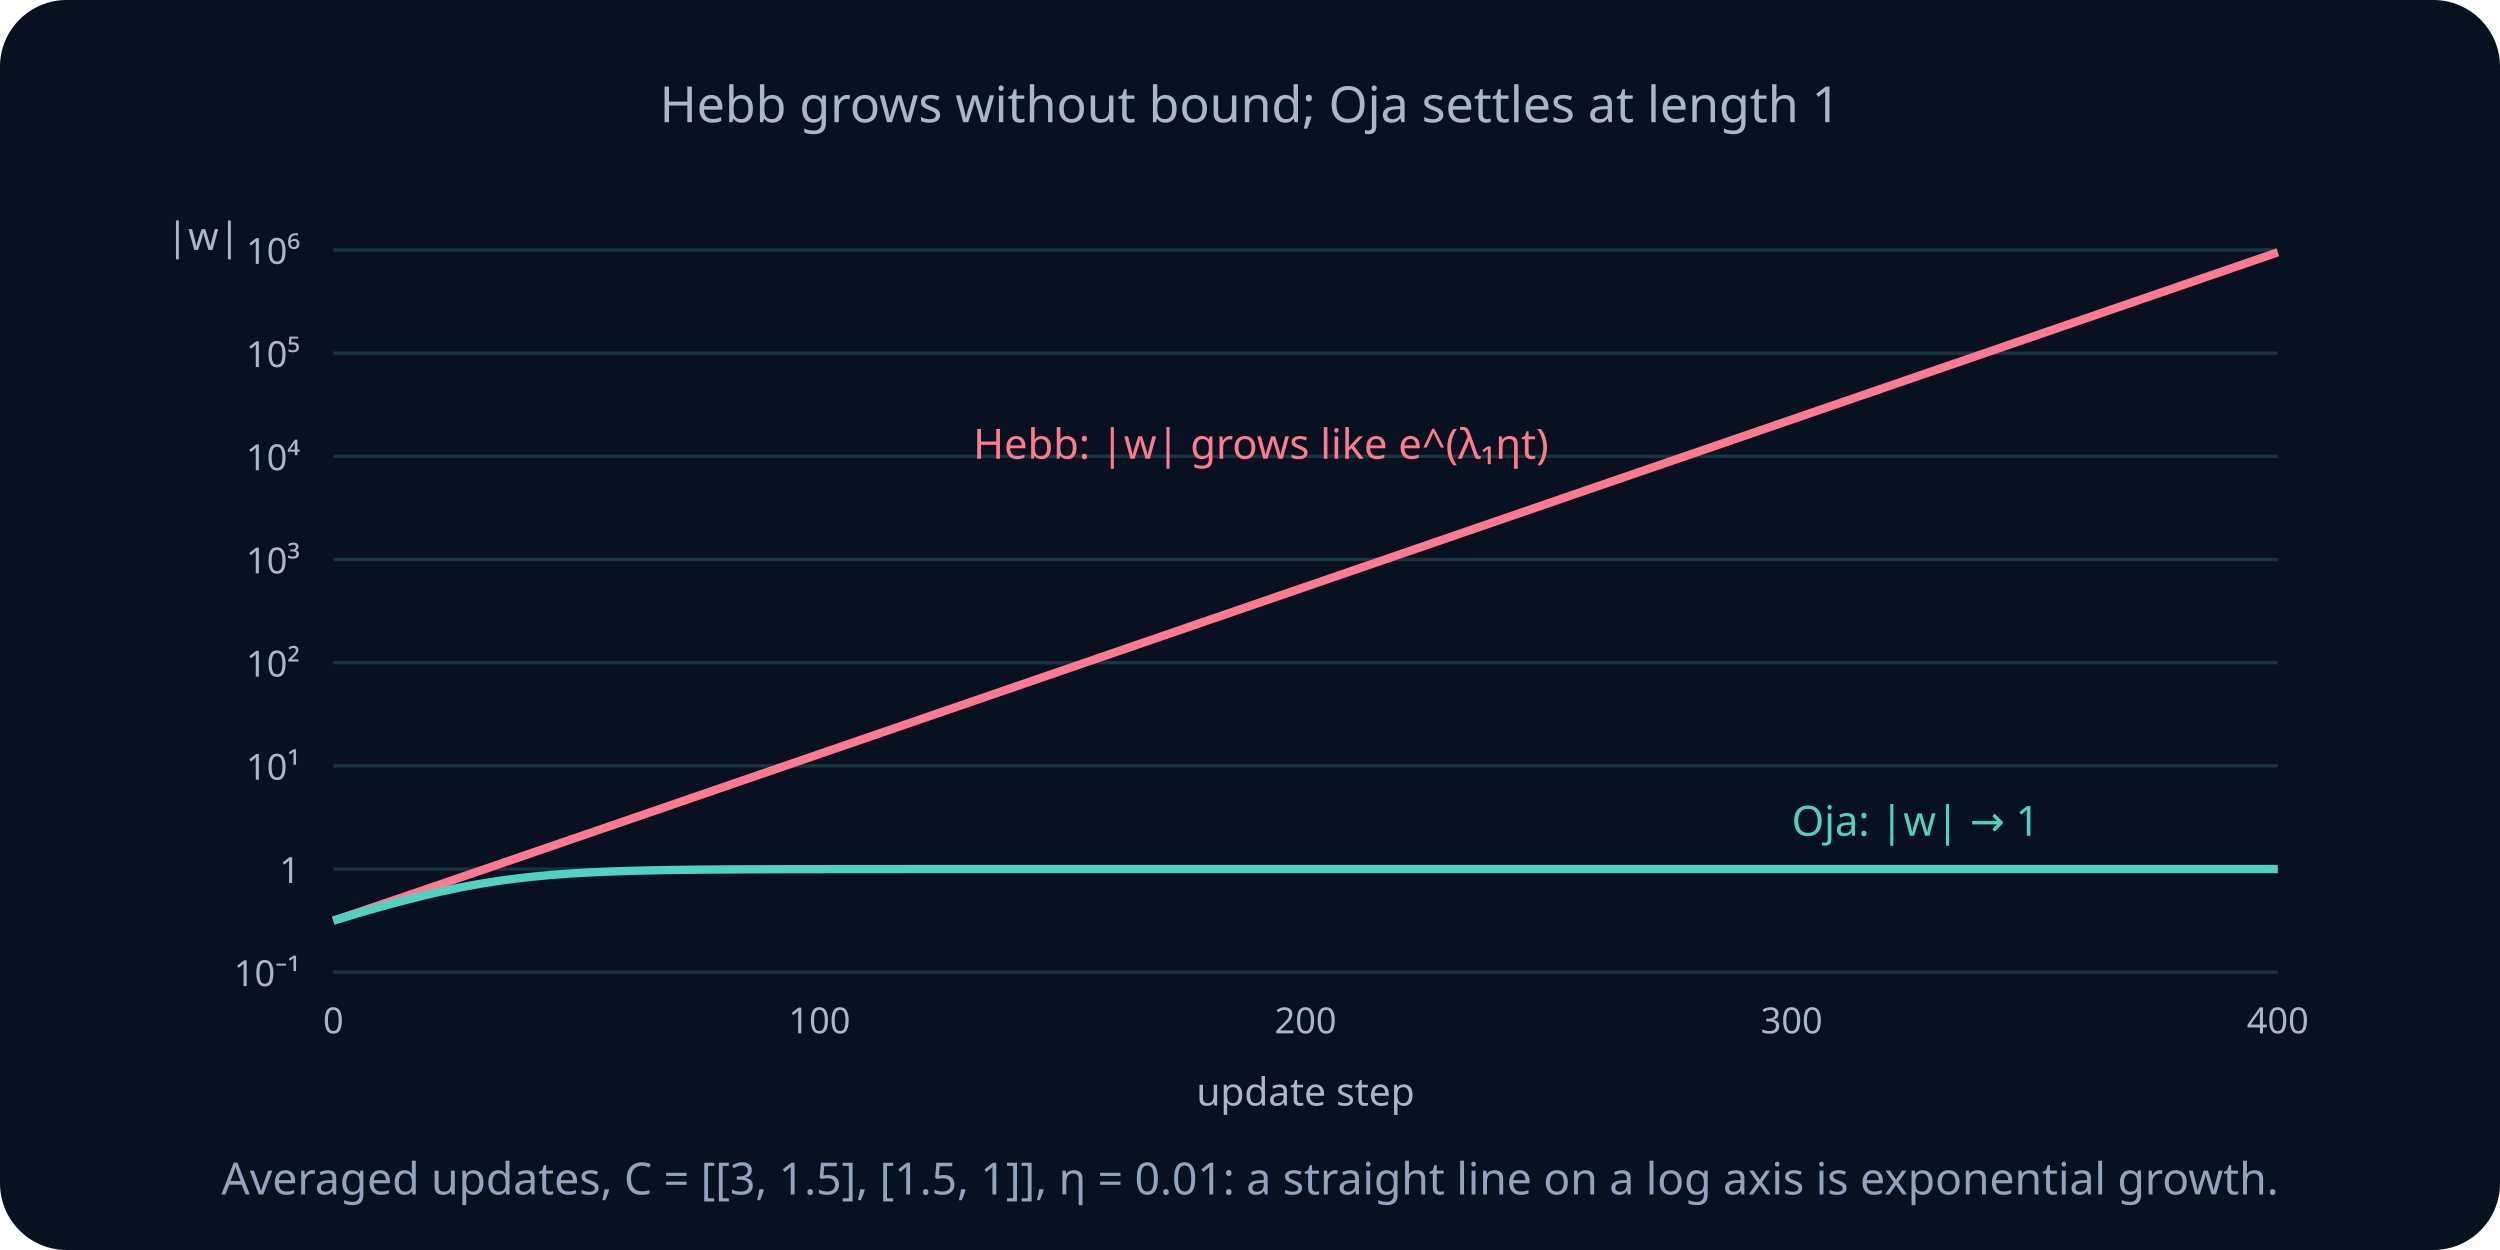
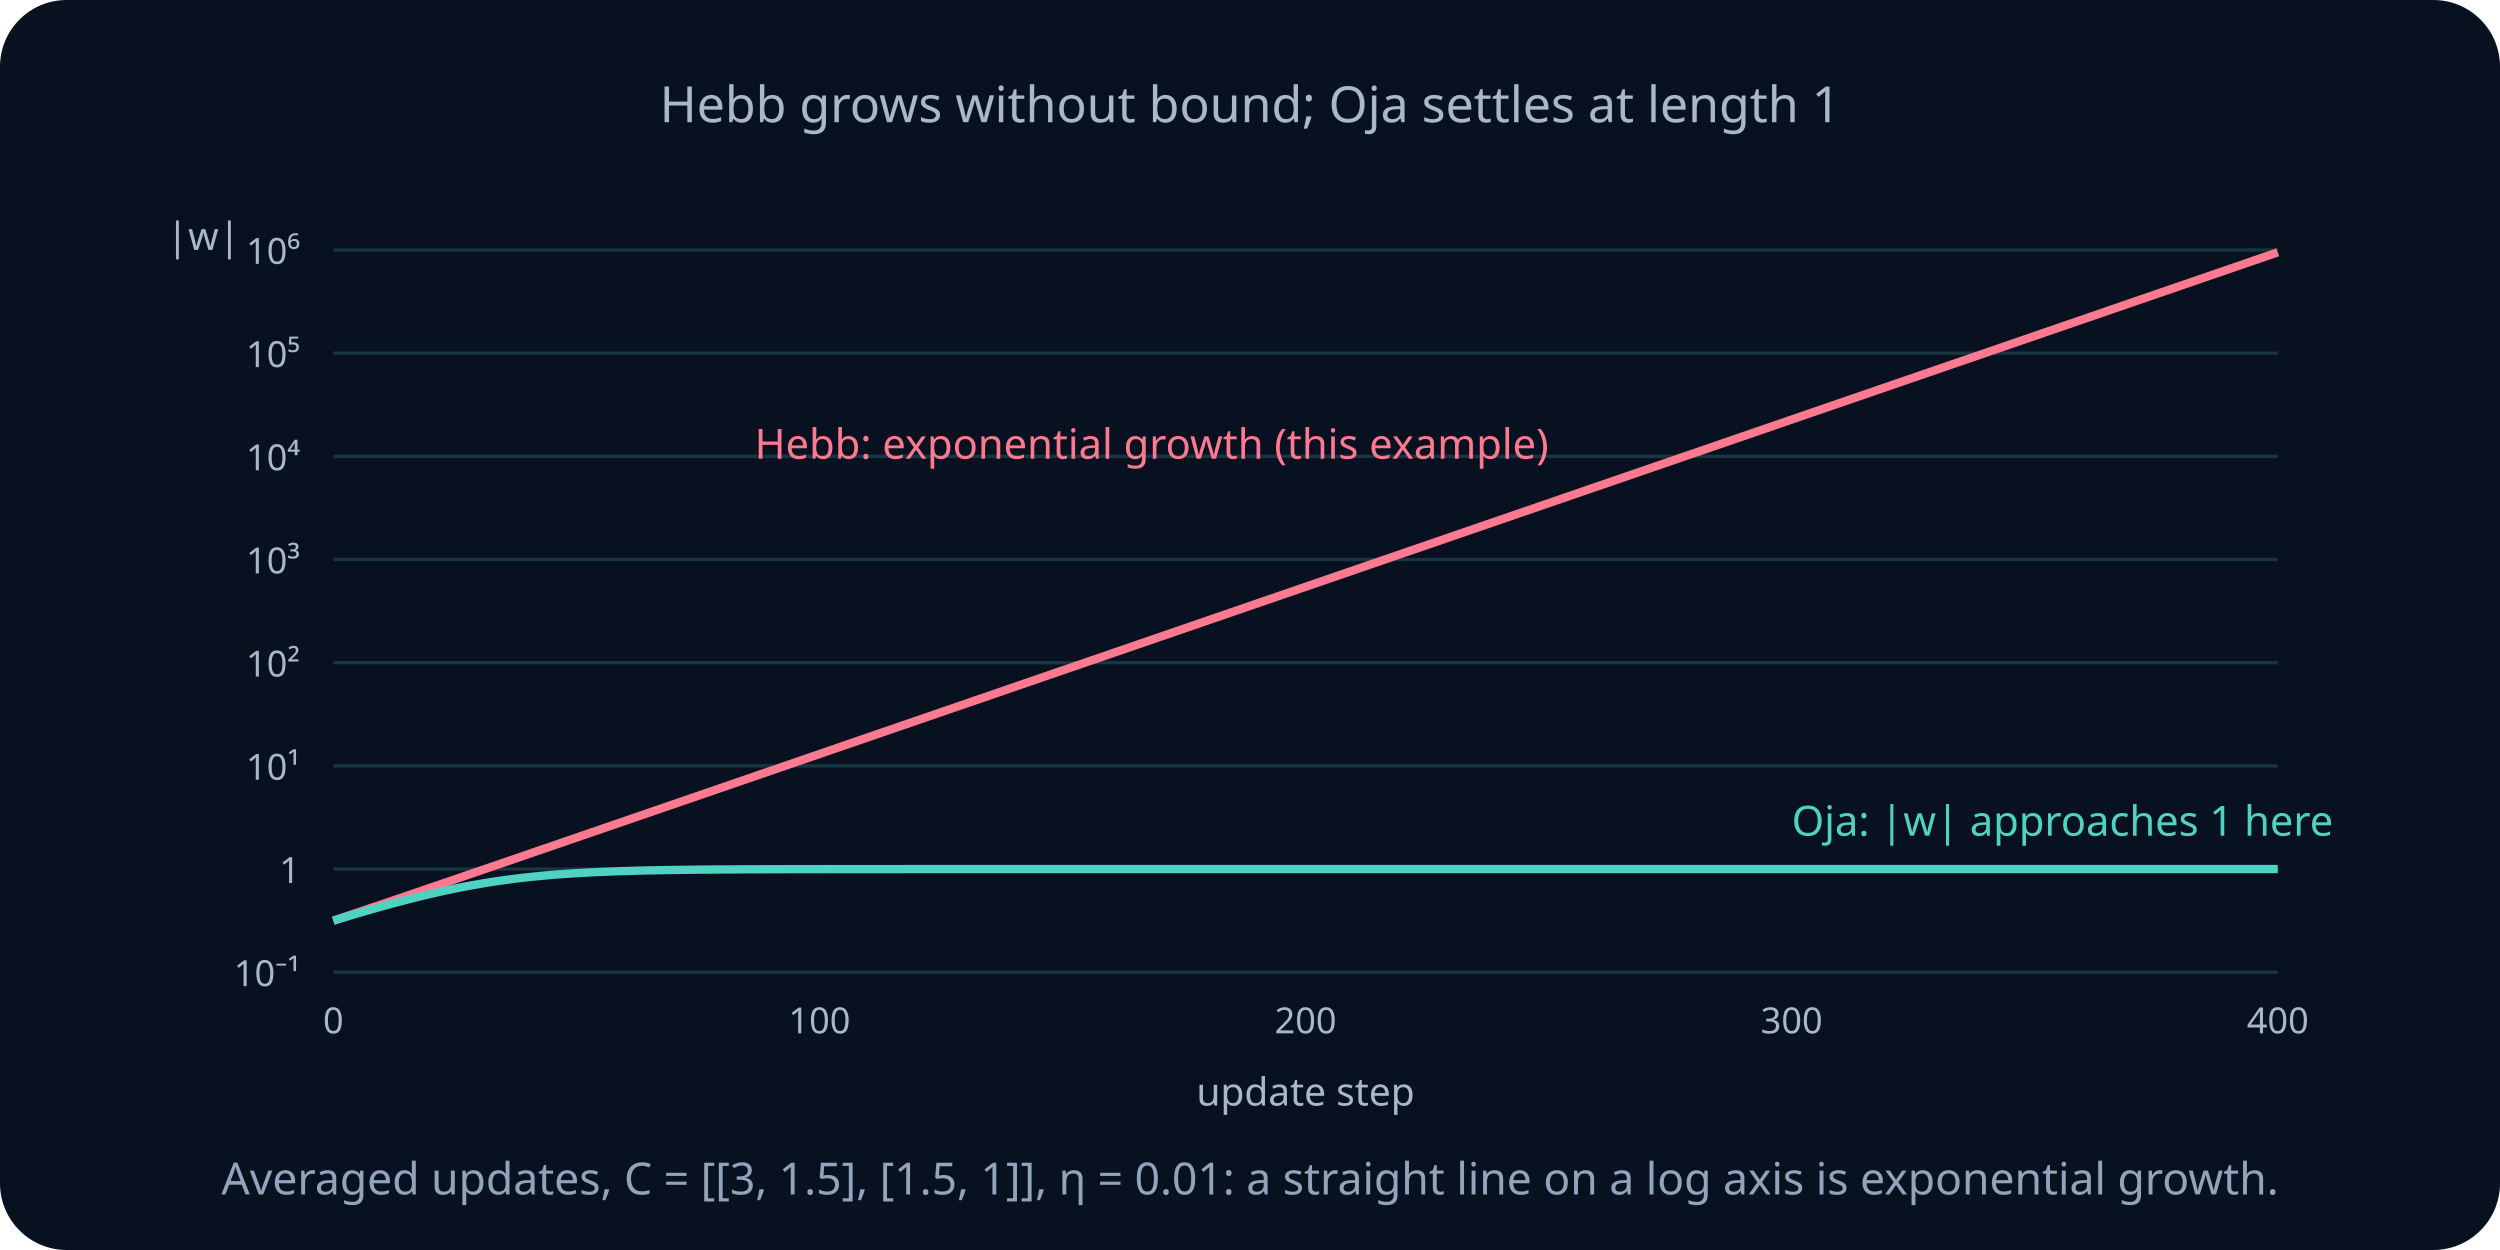
<svg xmlns="http://www.w3.org/2000/svg" width="900" height="450" viewBox="0 0 900 450" role="img" aria-labelledby="nn01-hvo-title nn01-hvo-desc">
  <rect width="900" height="450" rx="24" fill="#08111f" />
  <text x="450" y="44" fill="#a8b7ca" font-family="system-ui" font-size="18" text-anchor="middle">Hebb grows without bound; Oja settles at length 1</text>
  <path d="M120 350H820" stroke="#173641" stroke-width="1.2" fill="none" />
  <text x="108" y="355" fill="#a8b7ca" font-family="system-ui" font-size="13" text-anchor="end">10⁻¹</text>
  <path d="M120 312.86H820" stroke="#173641" stroke-width="1.2" fill="none" />
  <text x="108" y="317.86" fill="#a8b7ca" font-family="system-ui" font-size="13" text-anchor="end">1</text>
  <path d="M120 275.71H820" stroke="#173641" stroke-width="1.2" fill="none" />
  <text x="108" y="280.71" fill="#a8b7ca" font-family="system-ui" font-size="13" text-anchor="end">10¹</text>
  <path d="M120 238.57H820" stroke="#173641" stroke-width="1.2" fill="none" />
  <text x="108" y="243.57" fill="#a8b7ca" font-family="system-ui" font-size="13" text-anchor="end">10²</text>
  <path d="M120 201.43H820" stroke="#173641" stroke-width="1.2" fill="none" />
  <text x="108" y="206.43" fill="#a8b7ca" font-family="system-ui" font-size="13" text-anchor="end">10³</text>
  <path d="M120 164.29H820" stroke="#173641" stroke-width="1.2" fill="none" />
  <text x="108" y="169.29" fill="#a8b7ca" font-family="system-ui" font-size="13" text-anchor="end">10⁴</text>
  <path d="M120 127.14H820" stroke="#173641" stroke-width="1.2" fill="none" />
  <text x="108" y="132.14" fill="#a8b7ca" font-family="system-ui" font-size="13" text-anchor="end">10⁵</text>
  <path d="M120 90H820" stroke="#173641" stroke-width="1.2" fill="none" />
  <text x="108" y="95" fill="#a8b7ca" font-family="system-ui" font-size="13" text-anchor="end">10⁶</text>
  <text x="120" y="372" fill="#a8b7ca" font-family="system-ui" font-size="13" text-anchor="middle">0</text>
  <text x="295" y="372" fill="#a8b7ca" font-family="system-ui" font-size="13" text-anchor="middle">100</text>
  <text x="470" y="372" fill="#a8b7ca" font-family="system-ui" font-size="13" text-anchor="middle">200</text>
  <text x="645" y="372" fill="#a8b7ca" font-family="system-ui" font-size="13" text-anchor="middle">300</text>
  <text x="820" y="372" fill="#a8b7ca" font-family="system-ui" font-size="13" text-anchor="middle">400</text>
  <path d="M120 331.43L121.75 330.84L123.5 330.25L125.25 329.67L127 329.08L128.75 328.49L130.5 327.9L132.25 327.3L134 326.71L135.75 326.12L137.5 325.53L139.25 324.93L141 324.34L142.75 323.74L144.5 323.15L146.25 322.55L148 321.95L149.75 321.36L151.5 320.76L153.25 320.16L155 319.56L156.75 318.97L158.5 318.37L160.25 317.77L162 317.17L163.75 316.57L165.5 315.97L167.25 315.37L169 314.77L170.75 314.17L172.5 313.57L174.25 312.97L176 312.37L177.75 311.77L179.5 311.17L181.25 310.57L183 309.97L184.75 309.37L186.5 308.77L188.25 308.17L190 307.57L191.75 306.96L193.5 306.36L195.25 305.76L197 305.16L198.75 304.56L200.5 303.96L202.25 303.36L204 302.76L205.75 302.15L207.5 301.55L209.25 300.95L211 300.35L212.75 299.75L214.5 299.15L216.25 298.54L218 297.94L219.75 297.34L221.5 296.74L223.25 296.14L225 295.54L226.75 294.93L228.5 294.33L230.25 293.73L232 293.13L233.75 292.53L235.5 291.92L237.25 291.32L239 290.72L240.75 290.12L242.5 289.52L244.25 288.91L246 288.31L247.75 287.71L249.5 287.11L251.25 286.51L253 285.91L254.75 285.3L256.5 284.7L258.25 284.1L260 283.5L261.75 282.9L263.5 282.29L265.25 281.69L267 281.09L268.75 280.49L270.5 279.89L272.25 279.28L274 278.68L275.75 278.08L277.5 277.48L279.25 276.88L281 276.27L282.75 275.67L284.5 275.07L286.25 274.47L288 273.87L289.75 273.26L291.5 272.66L293.25 272.06L295 271.46L296.75 270.85L298.5 270.25L300.25 269.65L302 269.05L303.75 268.45L305.5 267.84L307.25 267.24L309 266.64L310.75 266.04L312.5 265.44L314.25 264.83L316 264.23L317.75 263.63L319.5 263.03L321.25 262.43L323 261.82L324.75 261.22L326.5 260.62L328.25 260.02L330 259.42L331.75 258.81L333.5 258.21L335.25 257.61L337 257.01L338.75 256.41L340.5 255.8L342.25 255.2L344 254.6L345.75 254L347.5 253.4L349.25 252.79L351 252.19L352.75 251.59L354.5 250.99L356.25 250.39L358 249.78L359.75 249.18L361.5 248.58L363.25 247.98L365 247.38L366.75 246.77L368.5 246.17L370.25 245.57L372 244.97L373.75 244.36L375.5 243.76L377.25 243.16L379 242.56L380.75 241.96L382.5 241.35L384.25 240.75L386 240.15L387.75 239.55L389.5 238.95L391.25 238.34L393 237.74L394.75 237.14L396.5 236.54L398.25 235.94L400 235.33L401.75 234.73L403.5 234.13L405.25 233.53L407 232.93L408.75 232.32L410.5 231.72L412.25 231.12L414 230.52L415.75 229.92L417.5 229.31L419.25 228.71L421 228.11L422.75 227.51L424.5 226.91L426.25 226.3L428 225.7L429.75 225.1L431.5 224.5L433.25 223.9L435 223.29L436.75 222.69L438.5 222.09L440.25 221.49L442 220.89L443.75 220.28L445.5 219.68L447.25 219.08L449 218.48L450.75 217.87L452.5 217.27L454.25 216.67L456 216.07L457.75 215.47L459.5 214.86L461.25 214.26L463 213.66L464.75 213.06L466.5 212.46L468.25 211.85L470 211.25L471.75 210.65L473.5 210.05L475.25 209.45L477 208.84L478.75 208.24L480.5 207.64L482.25 207.04L484 206.44L485.75 205.83L487.5 205.23L489.25 204.63L491 204.03L492.75 203.43L494.5 202.82L496.25 202.22L498 201.62L499.75 201.02L501.5 200.42L503.25 199.81L505 199.21L506.75 198.61L508.5 198.01L510.25 197.41L512 196.8L513.75 196.2L515.5 195.6L517.25 195L519 194.4L520.75 193.79L522.5 193.19L524.25 192.59L526 191.99L527.75 191.38L529.5 190.78L531.25 190.18L533 189.58L534.75 188.98L536.5 188.37L538.25 187.77L540 187.17L541.75 186.57L543.5 185.97L545.25 185.36L547 184.76L548.75 184.16L550.5 183.56L552.25 182.96L554 182.35L555.75 181.75L557.5 181.15L559.25 180.55L561 179.95L562.75 179.34L564.5 178.74L566.25 178.14L568 177.54L569.75 176.94L571.5 176.33L573.25 175.73L575 175.13L576.75 174.53L578.5 173.93L580.25 173.32L582 172.72L583.75 172.12L585.5 171.52L587.25 170.92L589 170.31L590.75 169.71L592.5 169.11L594.25 168.51L596 167.9L597.75 167.3L599.5 166.7L601.25 166.1L603 165.5L604.75 164.89L606.5 164.29L608.25 163.69L610 163.09L611.75 162.49L613.5 161.88L615.25 161.28L617 160.68L618.75 160.08L620.5 159.48L622.25 158.87L624 158.27L625.75 157.67L627.5 157.07L629.25 156.47L631 155.86L632.75 155.26L634.5 154.66L636.25 154.06L638 153.46L639.75 152.85L641.5 152.25L643.25 151.65L645 151.05L646.75 150.45L648.5 149.84L650.25 149.24L652 148.64L653.75 148.04L655.5 147.44L657.25 146.83L659 146.23L660.75 145.63L662.5 145.03L664.25 144.43L666 143.82L667.75 143.22L669.5 142.62L671.25 142.02L673 141.41L674.75 140.81L676.5 140.21L678.25 139.61L680 139.01L681.75 138.4L683.5 137.8L685.25 137.2L687 136.6L688.75 136L690.5 135.39L692.25 134.79L694 134.19L695.75 133.59L697.5 132.99L699.25 132.38L701 131.78L702.75 131.18L704.5 130.58L706.25 129.98L708 129.37L709.75 128.77L711.5 128.17L713.25 127.57L715 126.97L716.75 126.36L718.5 125.76L720.25 125.16L722 124.56L723.75 123.96L725.5 123.35L727.25 122.75L729 122.15L730.75 121.55L732.5 120.95L734.25 120.34L736 119.74L737.75 119.14L739.5 118.54L741.25 117.94L743 117.33L744.75 116.73L746.5 116.13L748.25 115.53L750 114.92L751.75 114.32L753.5 113.72L755.25 113.12L757 112.52L758.75 111.91L760.5 111.31L762.25 110.71L764 110.11L765.75 109.51L767.5 108.9L769.25 108.3L771 107.7L772.75 107.1L774.5 106.5L776.25 105.89L778 105.29L779.75 104.69L781.5 104.09L783.25 103.49L785 102.88L786.75 102.28L788.5 101.68L790.25 101.08L792 100.48L793.75 99.87L795.5 99.27L797.25 98.67L799 98.07L800.75 97.47L802.5 96.86L804.25 96.26L806 95.66L807.75 95.06L809.5 94.46L811.25 93.85L813 93.25L814.75 92.65L816.5 92.05L818.25 91.44L820 90.84" stroke="#ff7a90" stroke-width="3" fill="none" />
  <path d="M120 331.43L121.75 330.9L123.5 330.37L125.25 329.85L127 329.33L128.75 328.82L130.5 328.31L132.25 327.8L134 327.3L135.75 326.81L137.5 326.32L139.25 325.83L141 325.35L142.75 324.88L144.5 324.42L146.25 323.96L148 323.52L149.75 323.08L151.5 322.64L153.25 322.22L155 321.81L156.75 321.41L158.5 321.01L160.25 320.63L162 320.26L163.75 319.89L165.5 319.54L167.25 319.2L169 318.87L170.75 318.55L172.5 318.25L174.25 317.95L176 317.67L177.75 317.39L179.5 317.13L181.25 316.88L183 316.65L184.75 316.42L186.5 316.2L188.25 315.99L190 315.8L191.75 315.61L193.5 315.44L195.25 315.27L197 315.11L198.75 314.96L200.5 314.82L202.25 314.69L204 314.57L205.75 314.45L207.5 314.34L209.25 314.24L211 314.14L212.75 314.05L214.5 313.97L216.25 313.89L218 313.82L219.75 313.75L221.5 313.68L223.25 313.62L225 313.57L226.75 313.52L228.5 313.47L230.25 313.42L232 313.38L233.75 313.34L235.5 313.31L237.25 313.27L239 313.24L240.75 313.21L242.5 313.19L244.25 313.16L246 313.14L247.75 313.12L249.5 313.1L251.25 313.08L253 313.06L254.75 313.05L256.5 313.03L258.25 313.02L260 313.01L261.75 313L263.5 312.99L265.25 312.98L267 312.97L268.75 312.96L270.5 312.95L272.25 312.94L274 312.94L275.75 312.93L277.5 312.93L279.25 312.92L281 312.92L282.75 312.91L284.5 312.91L286.25 312.9L288 312.9L289.75 312.9L291.5 312.89L293.25 312.89L295 312.89L296.75 312.89L298.5 312.88L300.25 312.88L302 312.88L303.75 312.88L305.5 312.88L307.25 312.88L309 312.87L310.75 312.87L312.5 312.87L314.25 312.87L316 312.87L317.75 312.87L319.5 312.87L321.25 312.87L323 312.87L324.75 312.87L326.5 312.86L328.25 312.86L330 312.86L331.75 312.86L333.5 312.86L335.25 312.86L337 312.86L338.75 312.86L340.5 312.86L342.25 312.86L344 312.86L345.75 312.86L347.5 312.86L349.25 312.86L351 312.86L352.75 312.86L354.5 312.86L356.25 312.86L358 312.86L359.75 312.86L361.5 312.86L363.25 312.86L365 312.86L366.75 312.86L368.5 312.86L370.25 312.86L372 312.86L373.75 312.86L375.5 312.86L377.25 312.86L379 312.86L380.75 312.86L382.5 312.86L384.25 312.86L386 312.86L387.75 312.86L389.5 312.86L391.25 312.86L393 312.86L394.75 312.86L396.5 312.86L398.25 312.86L400 312.86L401.75 312.86L403.5 312.86L405.25 312.86L407 312.86L408.75 312.86L410.5 312.86L412.25 312.86L414 312.86L415.75 312.86L417.5 312.86L419.25 312.86L421 312.86L422.75 312.86L424.5 312.86L426.25 312.86L428 312.86L429.75 312.86L431.5 312.86L433.25 312.86L435 312.86L436.75 312.86L438.5 312.86L440.25 312.86L442 312.86L443.75 312.86L445.5 312.86L447.25 312.86L449 312.86L450.75 312.86L452.5 312.86L454.25 312.86L456 312.86L457.75 312.86L459.5 312.86L461.25 312.86L463 312.86L464.75 312.86L466.5 312.86L468.25 312.86L470 312.86L471.75 312.86L473.5 312.86L475.25 312.86L477 312.86L478.75 312.86L480.5 312.86L482.25 312.86L484 312.86L485.75 312.86L487.5 312.86L489.25 312.86L491 312.86L492.75 312.86L494.5 312.86L496.25 312.86L498 312.86L499.75 312.86L501.5 312.86L503.25 312.86L505 312.86L506.75 312.86L508.5 312.86L510.25 312.86L512 312.86L513.75 312.86L515.5 312.86L517.25 312.86L519 312.86L520.75 312.86L522.5 312.86L524.25 312.86L526 312.86L527.75 312.86L529.5 312.86L531.25 312.86L533 312.86L534.75 312.86L536.5 312.86L538.25 312.86L540 312.86L541.75 312.86L543.5 312.86L545.25 312.86L547 312.86L548.75 312.86L550.5 312.86L552.25 312.86L554 312.86L555.75 312.86L557.5 312.86L559.25 312.86L561 312.86L562.75 312.86L564.5 312.86L566.25 312.86L568 312.86L569.75 312.86L571.5 312.86L573.25 312.86L575 312.86L576.75 312.86L578.5 312.86L580.25 312.86L582 312.86L583.75 312.86L585.5 312.86L587.25 312.86L589 312.86L590.75 312.86L592.5 312.86L594.25 312.86L596 312.86L597.75 312.86L599.5 312.86L601.25 312.86L603 312.86L604.75 312.86L606.5 312.86L608.25 312.86L610 312.86L611.75 312.86L613.5 312.86L615.25 312.86L617 312.86L618.75 312.86L620.5 312.86L622.25 312.86L624 312.86L625.75 312.86L627.5 312.86L629.25 312.86L631 312.86L632.75 312.86L634.5 312.86L636.25 312.86L638 312.86L639.75 312.86L641.5 312.86L643.25 312.86L645 312.86L646.75 312.86L648.5 312.86L650.25 312.86L652 312.86L653.75 312.86L655.5 312.86L657.25 312.86L659 312.86L660.75 312.86L662.5 312.86L664.25 312.86L666 312.86L667.75 312.86L669.5 312.86L671.25 312.86L673 312.86L674.75 312.86L676.5 312.86L678.25 312.86L680 312.86L681.75 312.86L683.5 312.86L685.25 312.86L687 312.86L688.75 312.86L690.5 312.86L692.25 312.86L694 312.86L695.75 312.86L697.5 312.86L699.25 312.86L701 312.86L702.75 312.86L704.5 312.86L706.25 312.86L708 312.86L709.75 312.86L711.5 312.86L713.25 312.86L715 312.86L716.75 312.86L718.5 312.86L720.25 312.86L722 312.86L723.75 312.86L725.5 312.86L727.25 312.86L729 312.86L730.75 312.86L732.5 312.86L734.25 312.86L736 312.86L737.75 312.86L739.5 312.86L741.25 312.86L743 312.86L744.75 312.86L746.5 312.86L748.25 312.86L750 312.86L751.75 312.86L753.5 312.86L755.25 312.86L757 312.86L758.75 312.86L760.5 312.86L762.25 312.86L764 312.86L765.75 312.86L767.5 312.86L769.25 312.86L771 312.86L772.75 312.86L774.5 312.86L776.25 312.86L778 312.86L779.75 312.86L781.5 312.86L783.25 312.86L785 312.86L786.75 312.86L788.5 312.86L790.25 312.86L792 312.86L793.75 312.86L795.5 312.86L797.25 312.86L799 312.86L800.75 312.86L802.5 312.86L804.25 312.86L806 312.86L807.75 312.86L809.5 312.86L811.25 312.86L813 312.86L814.75 312.86L816.5 312.86L818.25 312.86L820 312.86" stroke="#50d2c2" stroke-width="3" fill="none" />
-   <text x="557.5" y="165.15" fill="#ff7a90" font-family="system-ui" font-size="15" text-anchor="end">Hebb: |w| grows like e^(λ₁ηt)</text>
-   <text x="645" y="300.86" fill="#50d2c2" font-family="system-ui" font-size="15">Oja: |w| → 1</text>
+   <text x="557.5" y="165.15" fill="#ff7a90" font-family="system-ui" font-size="15" text-anchor="end">Hebb: exponential growth (this example)</text>
+   <text x="645" y="300.86" fill="#50d2c2" font-family="system-ui" font-size="15">Oja: |w| approaches 1 here</text>
  <text x="60" y="90" fill="#a8b7ca" font-family="system-ui" font-size="14">|w|</text>
  <text x="470" y="398" fill="#a8b7ca" font-family="system-ui" font-size="14" text-anchor="middle">update step</text>
  <text x="450" y="430" text-anchor="middle" fill="#91a4bb" font-family="system-ui" font-size="16">Averaged updates, C = [[3, 1.5], [1.5, 1]], η = 0.01: a straight line on a log axis is exponential growth.</text>
</svg>
